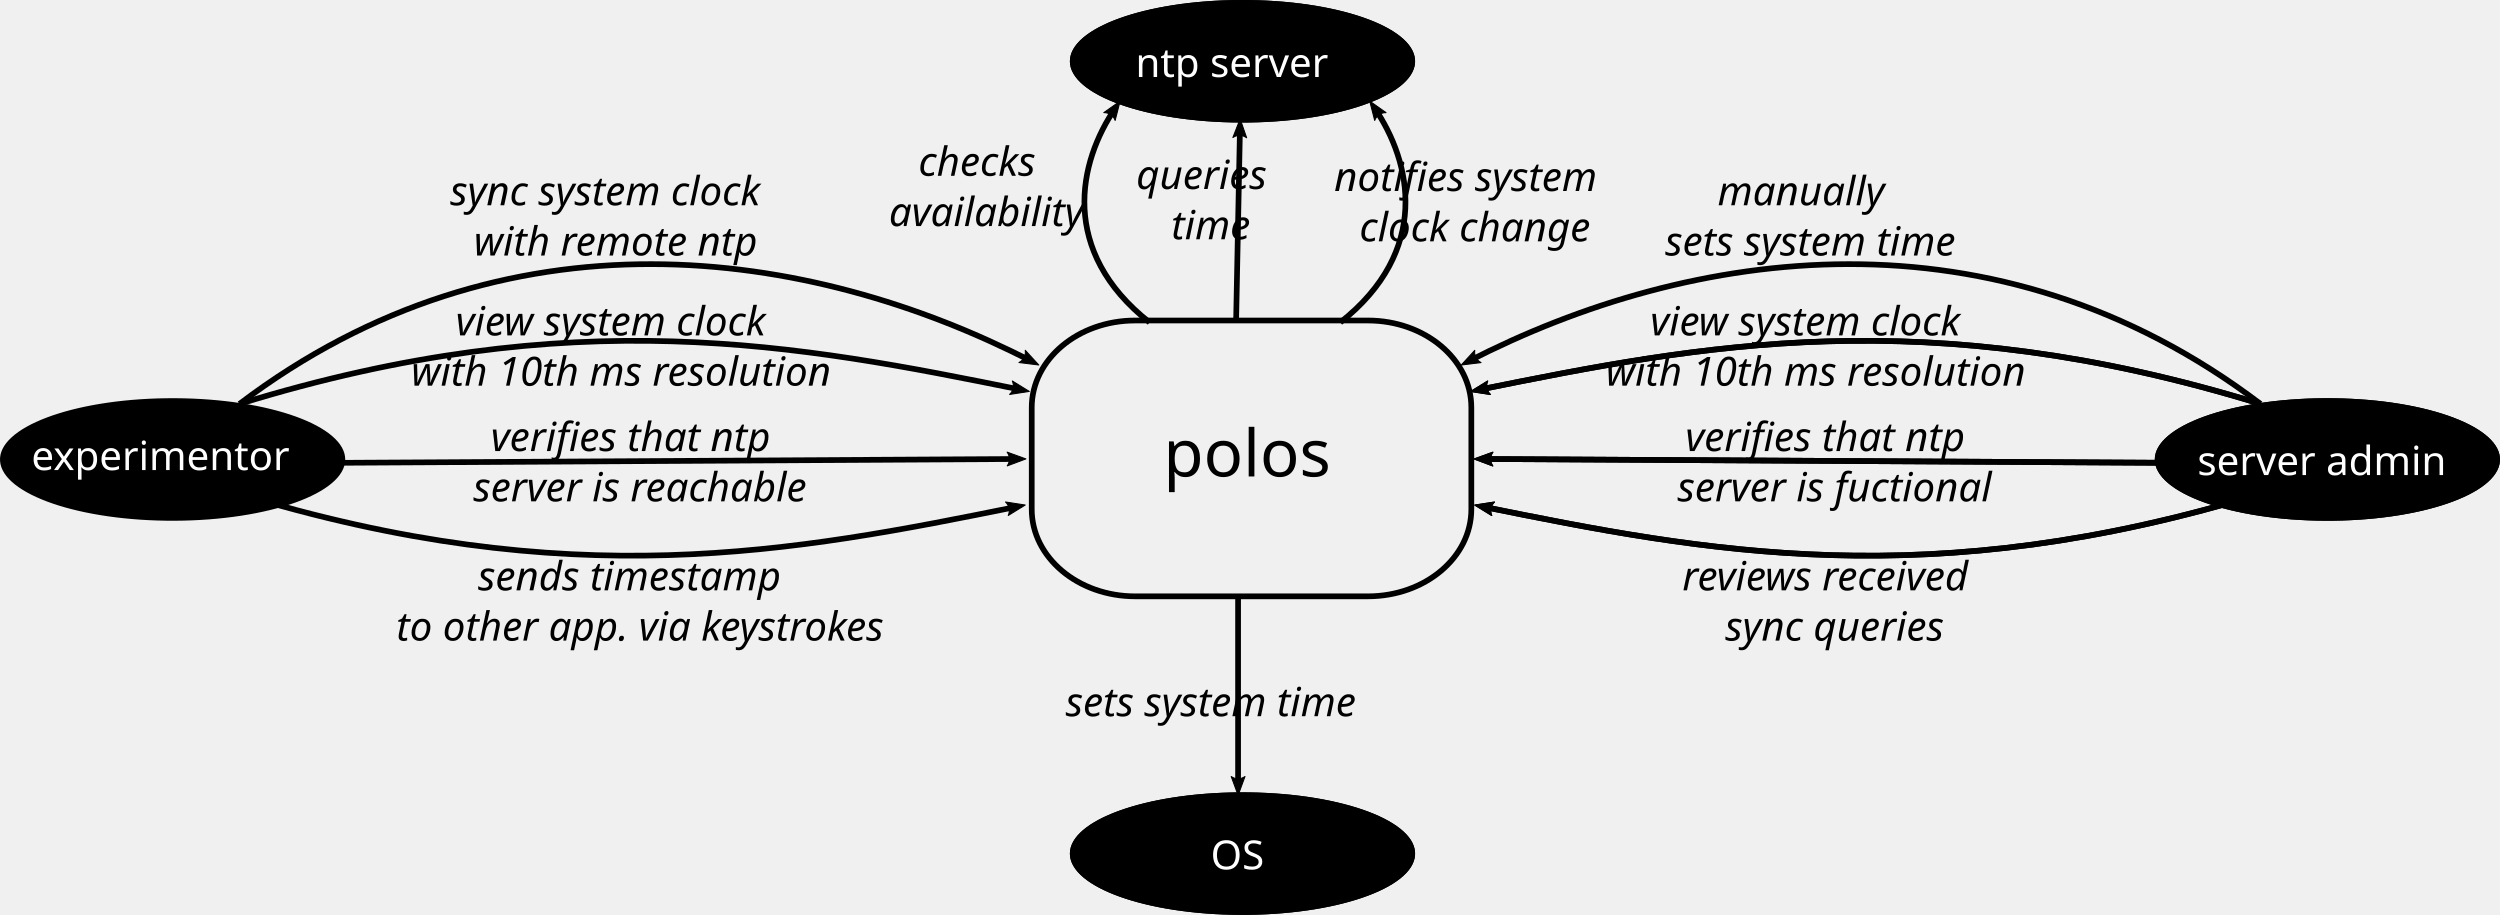
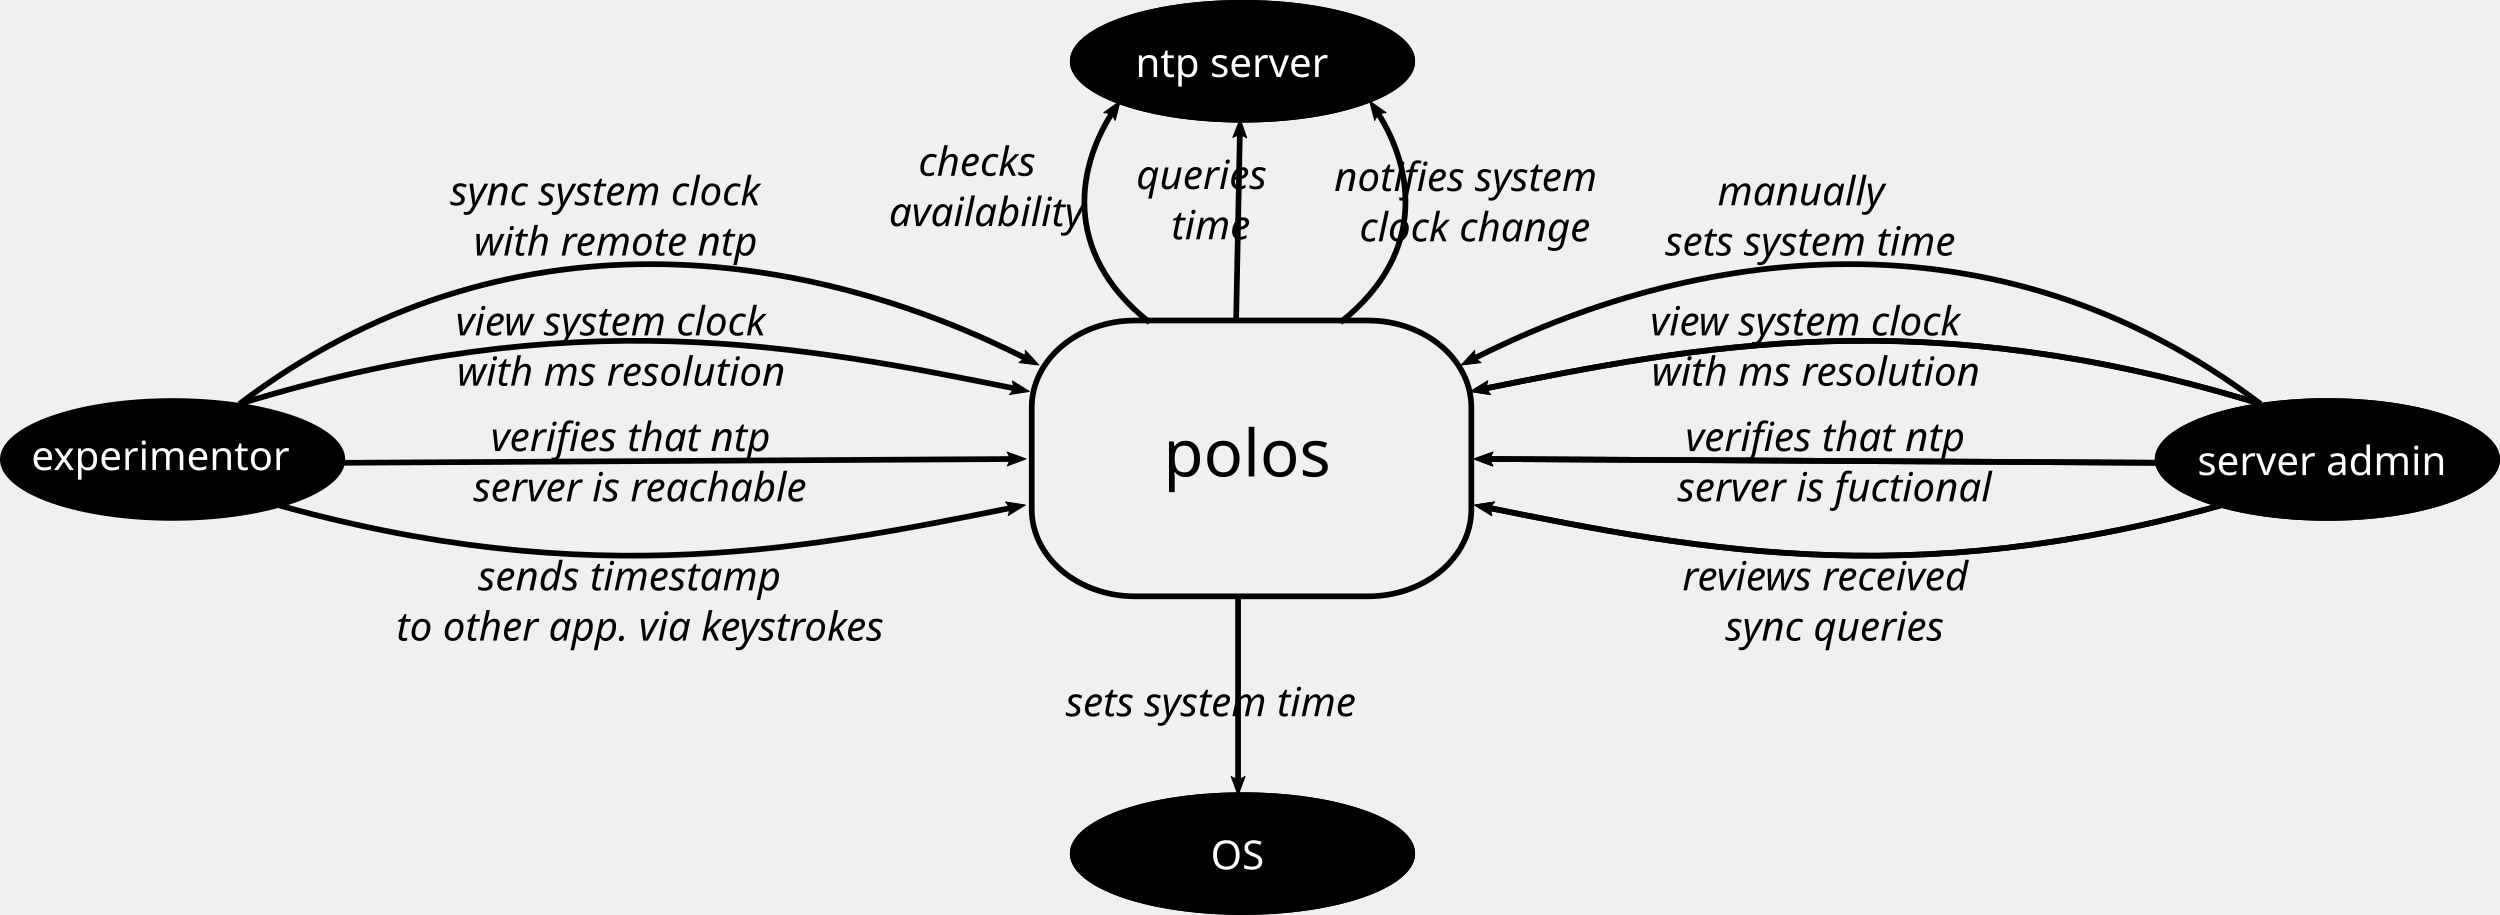
<svg xmlns="http://www.w3.org/2000/svg" width="657.769mm" height="240.714mm" viewBox="0 0 657.769 240.714" version="1.1" id="svg8">
  <defs id="defs2">
    <marker orient="auto" refY="0" refX="0" id="marker1224" style="overflow:visible">
      <path id="path1222" style="fill:#000000;fill-opacity:1;fill-rule:evenodd;stroke:#000000;stroke-width:0.625;stroke-linejoin:round;stroke-opacity:1" d="M 8.719,4.034 -2.207,0.016 8.719,-4.002 c -1.745,2.372 -1.735,5.617 -6e-7,8.035 z" transform="matrix(-0.3,0,0,-0.3,0.69,0)" />
    </marker>
    <marker style="overflow:visible" id="marker1210" refX="0" refY="0" orient="auto">
      <path transform="matrix(-0.3,0,0,-0.3,0.69,0)" d="M 8.719,4.034 -2.207,0.016 8.719,-4.002 c -1.745,2.372 -1.735,5.617 -6e-7,8.035 z" style="fill:#000000;fill-opacity:1;fill-rule:evenodd;stroke:#000000;stroke-width:0.625;stroke-linejoin:round;stroke-opacity:1" id="path1208" />
    </marker>
    <marker orient="auto" refY="0" refX="0" id="marker1204" style="overflow:visible">
      <path id="path1202" style="fill:#000000;fill-opacity:1;fill-rule:evenodd;stroke:#000000;stroke-width:0.625;stroke-linejoin:round;stroke-opacity:1" d="M 8.719,4.034 -2.207,0.016 8.719,-4.002 c -1.745,2.372 -1.735,5.617 -6e-7,8.035 z" transform="matrix(-0.3,0,0,-0.3,0.69,0)" />
    </marker>
    <marker style="overflow:visible" id="marker1198" refX="0" refY="0" orient="auto">
      <path transform="matrix(-0.3,0,0,-0.3,0.69,0)" d="M 8.719,4.034 -2.207,0.016 8.719,-4.002 c -1.745,2.372 -1.735,5.617 -6e-7,8.035 z" style="fill:#000000;fill-opacity:1;fill-rule:evenodd;stroke:#000000;stroke-width:0.625;stroke-linejoin:round;stroke-opacity:1" id="path1196" />
    </marker>
    <marker orient="auto" refY="0" refX="0" id="marker1095" style="overflow:visible">
      <path id="path1093" style="fill:#000000;fill-opacity:1;fill-rule:evenodd;stroke:#000000;stroke-width:0.625;stroke-linejoin:round;stroke-opacity:1" d="M 8.719,4.034 -2.207,0.016 8.719,-4.002 c -1.745,2.372 -1.735,5.617 -6e-7,8.035 z" transform="matrix(-0.3,0,0,-0.3,0.69,0)" />
    </marker>
    <marker style="overflow:visible" id="marker1043" refX="0" refY="0" orient="auto">
      <path transform="matrix(-0.3,0,0,-0.3,0.69,0)" d="M 8.719,4.034 -2.207,0.016 8.719,-4.002 c -1.745,2.372 -1.735,5.617 -6e-7,8.035 z" style="fill:#000000;fill-opacity:1;fill-rule:evenodd;stroke:#000000;stroke-width:0.625;stroke-linejoin:round;stroke-opacity:1" id="path1041" />
    </marker>
    <marker orient="auto" refY="0" refX="0" id="marker1029" style="overflow:visible">
      <path id="path1027" style="fill:#000000;fill-opacity:1;fill-rule:evenodd;stroke:#000000;stroke-width:0.625;stroke-linejoin:round;stroke-opacity:1" d="M 8.719,4.034 -2.207,0.016 8.719,-4.002 c -1.745,2.372 -1.735,5.617 -6e-7,8.035 z" transform="matrix(-0.3,0,0,-0.3,0.69,0)" />
    </marker>
    <marker style="overflow:visible" id="marker1025" refX="0" refY="0" orient="auto">
      <path transform="matrix(-0.3,0,0,-0.3,0.69,0)" d="M 8.719,4.034 -2.207,0.016 8.719,-4.002 c -1.745,2.372 -1.735,5.617 -6e-7,8.035 z" style="fill:#000000;fill-opacity:1;fill-rule:evenodd;stroke:#000000;stroke-width:0.625;stroke-linejoin:round;stroke-opacity:1" id="path1023" />
    </marker>
    <marker orient="auto" refY="0" refX="0" id="marker1021" style="overflow:visible">
      <path id="path1019" style="fill:#000000;fill-opacity:1;fill-rule:evenodd;stroke:#000000;stroke-width:0.625;stroke-linejoin:round;stroke-opacity:1" d="M 8.719,4.034 -2.207,0.016 8.719,-4.002 c -1.745,2.372 -1.735,5.617 -6e-7,8.035 z" transform="matrix(-0.3,0,0,-0.3,0.69,0)" />
    </marker>
    <marker orient="auto" refY="0" refX="0" id="marker1017" style="overflow:visible">
      <path id="path1015" style="fill:#000000;fill-opacity:1;fill-rule:evenodd;stroke:#000000;stroke-width:0.625;stroke-linejoin:round;stroke-opacity:1" d="M 8.719,4.034 -2.207,0.016 8.719,-4.002 c -1.745,2.372 -1.735,5.617 -6e-7,8.035 z" transform="matrix(-0.3,0,0,-0.3,0.69,0)" />
    </marker>
    <marker style="overflow:visible" id="marker973" refX="0" refY="0" orient="auto">
      <path transform="matrix(-0.3,0,0,-0.3,0.69,0)" d="M 8.719,4.034 -2.207,0.016 8.719,-4.002 c -1.745,2.372 -1.735,5.617 -6e-7,8.035 z" style="fill:#000000;fill-opacity:1;fill-rule:evenodd;stroke:#000000;stroke-width:0.625;stroke-linejoin:round;stroke-opacity:1" id="path971" />
    </marker>
    <marker style="overflow:visible" id="marker10458" refX="0" refY="0" orient="auto">
      <path transform="matrix(-0.3,0,0,-0.3,0.69,0)" d="M 8.719,4.034 -2.207,0.016 8.719,-4.002 c -1.745,2.372 -1.735,5.617 -6e-7,8.035 z" style="fill:#000000;fill-opacity:1;fill-rule:evenodd;stroke:#000000;stroke-width:0.625;stroke-linejoin:round;stroke-opacity:1" id="path10456" />
    </marker>
    <marker style="overflow:visible" id="marker8446" refX="0" refY="0" orient="auto">
      <path transform="matrix(-0.3,0,0,-0.3,0.69,0)" d="M 8.719,4.034 -2.207,0.016 8.719,-4.002 c -1.745,2.372 -1.735,5.617 -6e-7,8.035 z" style="fill:#000000;fill-opacity:1;fill-rule:evenodd;stroke:#000000;stroke-width:0.625;stroke-linejoin:round;stroke-opacity:1" id="path8444" />
    </marker>
    <marker orient="auto" refY="0" refX="0" id="marker7450" style="overflow:visible">
      <path id="path7448" style="fill:#000000;fill-opacity:1;fill-rule:evenodd;stroke:#000000;stroke-width:0.625;stroke-linejoin:round;stroke-opacity:1" d="M 8.719,4.034 -2.207,0.016 8.719,-4.002 c -1.745,2.372 -1.735,5.617 -6e-7,8.035 z" transform="matrix(-0.3,0,0,-0.3,0.69,0)" />
    </marker>
    <marker style="overflow:visible" id="marker6748" refX="0" refY="0" orient="auto">
      <path transform="matrix(-0.3,0,0,-0.3,0.69,0)" d="M 8.719,4.034 -2.207,0.016 8.719,-4.002 c -1.745,2.372 -1.735,5.617 -6e-7,8.035 z" style="fill:#000000;fill-opacity:1;fill-rule:evenodd;stroke:#000000;stroke-width:0.625;stroke-linejoin:round;stroke-opacity:1" id="path6746" />
    </marker>
    <marker style="overflow:visible" id="marker5212" refX="0" refY="0" orient="auto">
      <path transform="matrix(-0.3,0,0,-0.3,0.69,0)" d="M 8.719,4.034 -2.207,0.016 8.719,-4.002 c -1.745,2.372 -1.735,5.617 -6e-7,8.035 z" style="fill:#000000;fill-opacity:1;fill-rule:evenodd;stroke:#000000;stroke-width:0.625;stroke-linejoin:round;stroke-opacity:1" id="path5210" />
    </marker>
    <marker orient="auto" refY="0" refX="0" id="Arrow2Sstart" style="overflow:visible">
      <path id="path935" style="fill:#ffffff;fill-opacity:1;fill-rule:evenodd;stroke:#000000;stroke-width:0.625;stroke-linejoin:round;stroke-opacity:1" d="M 8.719,4.034 -2.207,0.016 8.719,-4.002 c -1.745,2.372 -1.735,5.617 -6e-7,8.035 z" transform="matrix(0.3,0,0,0.3,-0.69,0)" />
    </marker>
    <marker orient="auto" refY="0" refX="0" id="marker1389" style="overflow:visible">
      <path id="path1387" style="fill:#ffffff;fill-opacity:1;fill-rule:evenodd;stroke:#000000;stroke-width:0.625;stroke-linejoin:round;stroke-opacity:1" d="M 8.719,4.034 -2.207,0.016 8.719,-4.002 c -1.745,2.372 -1.735,5.617 -6e-7,8.035 z" transform="scale(-0.6)" />
    </marker>
    <marker orient="auto" refY="0" refX="0" id="Arrow2Mend" style="overflow:visible">
      <path id="path932" style="fill:#ffffff;fill-opacity:1;fill-rule:evenodd;stroke:#000000;stroke-width:0.625;stroke-linejoin:round;stroke-opacity:1" d="M 8.719,4.034 -2.207,0.016 8.719,-4.002 c -1.745,2.372 -1.735,5.617 -6e-7,8.035 z" transform="scale(-0.6)" />
    </marker>
    <marker orient="auto" refY="0" refX="0" id="Arrow1Send" style="overflow:visible">
      <path id="path920" d="M 0,0 5,-5 -12.5,0 5,5 Z" style="fill:#ffffff;fill-opacity:1;fill-rule:evenodd;stroke:#000000;stroke-width:1pt;stroke-opacity:1" transform="matrix(-0.2,0,0,-0.2,-1.2,0)" />
    </marker>
    <marker orient="auto" refY="0" refX="0" id="marker1189" style="overflow:visible">
      <path id="path1187" d="M 0,0 5,-5 -12.5,0 5,5 Z" style="fill:#ffffff;fill-opacity:1;fill-rule:evenodd;stroke:#000000;stroke-width:1pt;stroke-opacity:1" transform="matrix(-0.4,0,0,-0.4,-4,0)" />
    </marker>
    <marker orient="auto" refY="0" refX="0" id="Arrow1Mend" style="overflow:visible">
      <path id="path914" d="M 0,0 5,-5 -12.5,0 5,5 Z" style="fill:#ffffff;fill-opacity:1;fill-rule:evenodd;stroke:#000000;stroke-width:1pt;stroke-opacity:1" transform="matrix(-0.4,0,0,-0.4,-4,0)" />
    </marker>
  </defs>
  <g id="layer1" transform="translate(238.1949,-29.73283)">
    <rect style="opacity:1;fill:none;fill-opacity:1;fill-rule:evenodd;stroke:#000000;stroke-width:1.5;stroke-linecap:round;stroke-linejoin:miter;stroke-miterlimit:4;stroke-dasharray:none;stroke-dashoffset:0;stroke-opacity:1;paint-order:normal" id="rect10" width="115.661" height="72.571" x="33.262" y="114.06" ry="22.886" rx="27.214" />
    <text xml:space="preserve" style="font-style:normal;font-weight:normal;font-size:17.188px;line-height:125%;font-family:sans-serif;letter-spacing:0px;word-spacing:0px;fill:#000000;fill-opacity:1;stroke:none;stroke-width:0.43px;stroke-linecap:butt;stroke-linejoin:miter;stroke-opacity:1" x="67.907" y="155.087" id="text14">
      <tspan id="tspan12" x="67.907" y="155.087" style="stroke-width:0.43px">polos</tspan>
    </text>
    <text id="text2273" y="83.734" x="244.991" style="font-style:normal;font-weight:normal;font-size:10.583px;line-height:125%;font-family:sans-serif;letter-spacing:0px;word-spacing:0px;fill:#000000;fill-opacity:1;stroke:none;stroke-width:0.265px;stroke-linecap:butt;stroke-linejoin:miter;stroke-opacity:1" xml:space="preserve">
      <tspan style="font-style:italic;text-align:center;text-anchor:middle;stroke-width:0.265px" y="83.734" x="246.676" id="tspan2275">manually </tspan>
      <tspan style="font-style:italic;text-align:center;text-anchor:middle;stroke-width:0.265px" y="96.963" x="244.991" id="tspan953">sets system time</tspan>
    </text>
    <text xml:space="preserve" style="font-style:normal;font-weight:normal;font-size:10.583px;line-height:125%;font-family:sans-serif;letter-spacing:0px;word-spacing:0px;fill:#000000;fill-opacity:1;stroke:none;stroke-width:0.265px;stroke-linecap:butt;stroke-linejoin:miter;stroke-opacity:1" x="251.368" y="148.41" id="text2281">
      <tspan x="253.052" y="148.41" style="font-style:italic;text-align:center;text-anchor:middle;stroke-width:0.265px" id="tspan2285">verifies that ntp </tspan>
      <tspan x="251.368" y="161.64" style="font-style:italic;text-align:center;text-anchor:middle;stroke-width:0.265px" id="tspan959">server is fuctional</tspan>
    </text>
    <text id="text2295" y="117.982" x="246.431" style="font-style:normal;font-weight:normal;font-size:10.583px;line-height:125%;font-family:sans-serif;letter-spacing:0px;word-spacing:0px;fill:#000000;fill-opacity:1;stroke:none;stroke-width:0.265px;stroke-linecap:butt;stroke-linejoin:miter;stroke-opacity:1" xml:space="preserve">
      <tspan id="tspan2293" style="font-style:italic;text-align:center;text-anchor:middle;stroke-width:0.265px" y="117.982" x="246.431">view system clock</tspan>
-       <tspan style="font-style:italic;text-align:center;text-anchor:middle;stroke-width:0.265px" y="131.211" x="246.431" id="tspan955">with 10th ms resolution</tspan>
+       <tspan style="font-style:italic;text-align:center;text-anchor:middle;stroke-width:0.265px" y="131.211" x="246.431" id="tspan955">with ms resolution</tspan>
    </text>
    <path id="path6744" d="m 332.383,151.51 -180.695,-1.014" style="color:#000000;clip-rule:nonzero;display:inline;overflow:visible;visibility:visible;opacity:1;isolation:auto;mix-blend-mode:normal;color-interpolation:sRGB;color-interpolation-filters:linearRGB;solid-color:#000000;solid-opacity:1;fill:#000000;fill-opacity:1;fill-rule:evenodd;stroke:#000000;stroke-width:1.5;stroke-linecap:butt;stroke-linejoin:miter;stroke-miterlimit:4;stroke-dasharray:none;stroke-dashoffset:33.6;stroke-opacity:1;marker-end:url(#marker6748);color-rendering:auto;image-rendering:auto;shape-rendering:auto;text-rendering:auto;enable-background:accumulate" />
    <path style="color:#000000;clip-rule:nonzero;display:inline;overflow:visible;visibility:visible;opacity:1;isolation:auto;mix-blend-mode:normal;color-interpolation:sRGB;color-interpolation-filters:linearRGB;solid-color:#000000;solid-opacity:1;fill:none;fill-opacity:1;fill-rule:evenodd;stroke:#000000;stroke-width:1.5;stroke-linecap:butt;stroke-linejoin:miter;stroke-miterlimit:4;stroke-dasharray:none;stroke-dashoffset:33.6;stroke-opacity:1;marker-end:url(#marker7450);color-rendering:auto;image-rendering:auto;shape-rendering:auto;text-rendering:auto;enable-background:accumulate" d="M 356.571,136.008 C 268.563,108.911 209.514,120.425 150.752,132.321" id="path7446" />
    <path id="path8442" d="m 357.64,159.33 c -88.007,27.097 -147.056,15.583 -205.818,3.687" style="color:#000000;clip-rule:nonzero;display:inline;overflow:visible;visibility:visible;opacity:1;isolation:auto;mix-blend-mode:normal;color-interpolation:sRGB;color-interpolation-filters:linearRGB;solid-color:#000000;solid-opacity:1;fill:none;fill-opacity:1;fill-rule:evenodd;stroke:#000000;stroke-width:1.5;stroke-linecap:butt;stroke-linejoin:miter;stroke-miterlimit:4;stroke-dasharray:none;stroke-dashoffset:33.6;stroke-opacity:1;marker-end:url(#marker8446);color-rendering:auto;image-rendering:auto;shape-rendering:auto;text-rendering:auto;enable-background:accumulate" />
    <text id="text965" y="185.056" x="251.368" style="font-style:normal;font-weight:normal;font-size:10.583px;line-height:125%;font-family:sans-serif;letter-spacing:0px;word-spacing:0px;fill:#000000;fill-opacity:1;stroke:none;stroke-width:0.265px;stroke-linecap:butt;stroke-linejoin:miter;stroke-opacity:1" xml:space="preserve">
      <tspan id="tspan963" style="font-style:italic;text-align:center;text-anchor:middle;stroke-width:0.265px" y="185.056" x="253.052">reviews received </tspan>
      <tspan style="font-style:italic;text-align:center;text-anchor:middle;stroke-width:0.265px" y="198.286" x="251.368" id="tspan975">sync queries</tspan>
    </text>
    <path id="path969" d="M 356.571,136.008 C 286.738,83.061 206.842,94.599 148.079,124.837" style="color:#000000;clip-rule:nonzero;display:inline;overflow:visible;visibility:visible;opacity:1;isolation:auto;mix-blend-mode:normal;color-interpolation:sRGB;color-interpolation-filters:linearRGB;solid-color:#000000;solid-opacity:1;fill:none;fill-opacity:1;fill-rule:evenodd;stroke:#000000;stroke-width:1.5;stroke-linecap:butt;stroke-linejoin:miter;stroke-miterlimit:4;stroke-dasharray:none;stroke-dashoffset:33.6;stroke-opacity:1;marker-end:url(#marker973);color-rendering:auto;image-rendering:auto;shape-rendering:auto;text-rendering:auto;enable-background:accumulate" />
    <path style="color:#000000;clip-rule:nonzero;display:inline;overflow:visible;visibility:visible;opacity:1;isolation:auto;mix-blend-mode:normal;color-interpolation:sRGB;color-interpolation-filters:linearRGB;solid-color:#000000;solid-opacity:1;fill:#000000;fill-opacity:1;fill-rule:evenodd;stroke:#000000;stroke-width:1.5;stroke-linecap:butt;stroke-linejoin:miter;stroke-miterlimit:4;stroke-dasharray:none;stroke-dashoffset:33.6;stroke-opacity:1;marker-end:url(#marker1029);color-rendering:auto;image-rendering:auto;shape-rendering:auto;text-rendering:auto;enable-background:accumulate" d="m 332.383,151.51 -180.695,-1.014" id="path995" />
    <path id="path997" d="M 356.571,136.008 C 268.563,108.911 209.514,120.425 150.752,132.321" style="color:#000000;clip-rule:nonzero;display:inline;overflow:visible;visibility:visible;opacity:1;isolation:auto;mix-blend-mode:normal;color-interpolation:sRGB;color-interpolation-filters:linearRGB;solid-color:#000000;solid-opacity:1;fill:none;fill-opacity:1;fill-rule:evenodd;stroke:#000000;stroke-width:1.5;stroke-linecap:butt;stroke-linejoin:miter;stroke-miterlimit:4;stroke-dasharray:none;stroke-dashoffset:33.6;stroke-opacity:1;marker-end:url(#marker1095);color-rendering:auto;image-rendering:auto;shape-rendering:auto;text-rendering:auto;enable-background:accumulate" />
    <path style="color:#000000;clip-rule:nonzero;display:inline;overflow:visible;visibility:visible;opacity:1;isolation:auto;mix-blend-mode:normal;color-interpolation:sRGB;color-interpolation-filters:linearRGB;solid-color:#000000;solid-opacity:1;fill:none;fill-opacity:1;fill-rule:evenodd;stroke:#000000;stroke-width:1.5;stroke-linecap:butt;stroke-linejoin:miter;stroke-miterlimit:4;stroke-dasharray:none;stroke-dashoffset:33.6;stroke-opacity:1;marker-end:url(#marker1021);color-rendering:auto;image-rendering:auto;shape-rendering:auto;text-rendering:auto;enable-background:accumulate" d="m 357.64,159.33 c -88.007,27.097 -147.056,15.583 -205.818,3.687" id="path999" />
    <path style="color:#000000;clip-rule:nonzero;display:inline;overflow:visible;visibility:visible;opacity:1;isolation:auto;mix-blend-mode:normal;color-interpolation:sRGB;color-interpolation-filters:linearRGB;solid-color:#000000;solid-opacity:1;fill:none;fill-opacity:1;fill-rule:evenodd;stroke:#000000;stroke-width:1.5;stroke-linecap:butt;stroke-linejoin:miter;stroke-miterlimit:4;stroke-dasharray:none;stroke-dashoffset:33.6;stroke-opacity:1;marker-end:url(#marker1198);color-rendering:auto;image-rendering:auto;shape-rendering:auto;text-rendering:auto;enable-background:accumulate" d="m 114.452,114.559 c 23.815,-18.784 18.829,-42.149 8.903,-56.545" id="path1007" />
    <path id="path1031" d="M -151.004,151.51 29.692,150.495" style="color:#000000;clip-rule:nonzero;display:inline;overflow:visible;visibility:visible;opacity:1;isolation:auto;mix-blend-mode:normal;color-interpolation:sRGB;color-interpolation-filters:linearRGB;solid-color:#000000;solid-opacity:1;fill:#000000;fill-opacity:1;fill-rule:evenodd;stroke:#000000;stroke-width:1.5;stroke-linecap:butt;stroke-linejoin:miter;stroke-miterlimit:4;stroke-dasharray:none;stroke-dashoffset:33.6;stroke-opacity:1;marker-end:url(#marker1043);color-rendering:auto;image-rendering:auto;shape-rendering:auto;text-rendering:auto;enable-background:accumulate" />
    <path style="color:#000000;clip-rule:nonzero;display:inline;overflow:visible;visibility:visible;opacity:1;isolation:auto;mix-blend-mode:normal;color-interpolation:sRGB;color-interpolation-filters:linearRGB;solid-color:#000000;solid-opacity:1;fill:none;fill-opacity:1;fill-rule:evenodd;stroke:#000000;stroke-width:1.5;stroke-linecap:butt;stroke-linejoin:miter;stroke-miterlimit:4;stroke-dasharray:none;stroke-dashoffset:33.6;stroke-opacity:1;marker-end:url(#marker1025);color-rendering:auto;image-rendering:auto;shape-rendering:auto;text-rendering:auto;enable-background:accumulate" d="m -175.191,136.008 c 88.007,-27.097 147.056,-15.583 205.818,-3.687" id="path1033" />
    <path id="path1035" d="m -176.261,159.33 c 88.007,27.097 147.056,15.583 205.818,3.687" style="color:#000000;clip-rule:nonzero;display:inline;overflow:visible;visibility:visible;opacity:1;isolation:auto;mix-blend-mode:normal;color-interpolation:sRGB;color-interpolation-filters:linearRGB;solid-color:#000000;solid-opacity:1;fill:none;fill-opacity:1;fill-rule:evenodd;stroke:#000000;stroke-width:1.5;stroke-linecap:butt;stroke-linejoin:miter;stroke-miterlimit:4;stroke-dasharray:none;stroke-dashoffset:33.6;stroke-opacity:1;marker-end:url(#marker1021);color-rendering:auto;image-rendering:auto;shape-rendering:auto;text-rendering:auto;enable-background:accumulate" />
    <path id="path1037" d="M -175.191,136.008 C -105.359,83.061 -25.463,94.599 33.3,124.837" style="color:#000000;clip-rule:nonzero;display:inline;overflow:visible;visibility:visible;opacity:1;isolation:auto;mix-blend-mode:normal;color-interpolation:sRGB;color-interpolation-filters:linearRGB;solid-color:#000000;solid-opacity:1;fill:none;fill-opacity:1;fill-rule:evenodd;stroke:#000000;stroke-width:1.5;stroke-linecap:butt;stroke-linejoin:miter;stroke-miterlimit:4;stroke-dasharray:none;stroke-dashoffset:33.6;stroke-opacity:1;marker-end:url(#marker1017);color-rendering:auto;image-rendering:auto;shape-rendering:auto;text-rendering:auto;enable-background:accumulate" />
    <text xml:space="preserve" style="font-style:normal;font-weight:normal;font-size:10.583px;line-height:125%;font-family:sans-serif;letter-spacing:0px;word-spacing:0px;fill:#000000;fill-opacity:1;stroke:none;stroke-width:0.265px;stroke-linecap:butt;stroke-linejoin:miter;stroke-opacity:1" x="-69.318" y="83.734" id="text1049">
      <tspan x="-69.318" y="83.734" style="font-style:italic;text-align:center;text-anchor:middle;stroke-width:0.265px" id="tspan1099">sync system clock</tspan>
      <tspan x="-69.318" y="96.963" style="font-style:italic;text-align:center;text-anchor:middle;stroke-width:0.265px" id="tspan1103">with remote ntp</tspan>
    </text>
    <text id="text1055" y="148.41" x="-62.941" style="font-style:normal;font-weight:normal;font-size:10.583px;line-height:125%;font-family:sans-serif;letter-spacing:0px;word-spacing:0px;fill:#000000;fill-opacity:1;stroke:none;stroke-width:0.265px;stroke-linecap:butt;stroke-linejoin:miter;stroke-opacity:1" xml:space="preserve">
      <tspan id="tspan1051" style="font-style:italic;text-align:center;text-anchor:middle;stroke-width:0.265px" y="148.41" x="-61.256">verifies that ntp </tspan>
      <tspan id="tspan1053" style="font-style:italic;text-align:center;text-anchor:middle;stroke-width:0.265px" y="161.64" x="-62.941">server is reachable</tspan>
    </text>
    <text xml:space="preserve" style="font-style:normal;font-weight:normal;font-size:10.583px;line-height:125%;font-family:sans-serif;letter-spacing:0px;word-spacing:0px;fill:#000000;fill-opacity:1;stroke:none;stroke-width:0.265px;stroke-linecap:butt;stroke-linejoin:miter;stroke-opacity:1" x="-67.878" y="117.982" id="text1061">
      <tspan x="-67.878" y="117.982" style="font-style:italic;text-align:center;text-anchor:middle;stroke-width:0.265px" id="tspan1057">view system clock</tspan>
-       <tspan id="tspan1059" x="-67.878" y="131.211" style="font-style:italic;text-align:center;text-anchor:middle;stroke-width:0.265px">with 10th ms resolution</tspan>
+       <tspan x="-67.878" y="131.211" style="font-style:italic;text-align:center;text-anchor:middle;stroke-width:0.265px" id="tspan943">with ms resolution</tspan>
    </text>
    <text xml:space="preserve" style="font-style:normal;font-weight:normal;font-size:10.583px;line-height:125%;font-family:sans-serif;letter-spacing:0px;word-spacing:0px;fill:#000000;fill-opacity:1;stroke:none;stroke-width:0.265px;stroke-linecap:butt;stroke-linejoin:miter;stroke-opacity:1" x="-62.941" y="185.056" id="text1067">
      <tspan id="tspan1065" x="-62.941" y="185.056" style="font-style:italic;text-align:center;text-anchor:middle;stroke-width:0.265px">sends timestamp</tspan>
      <tspan x="-62.941" y="198.286" style="font-style:italic;text-align:center;text-anchor:middle;stroke-width:0.265px" id="tspan1107">to other app. via keystrokes</tspan>
    </text>
    <text id="text2273-6" y="218.174" x="87.248" style="font-style:normal;font-weight:normal;font-size:10.583px;line-height:125%;font-family:sans-serif;letter-spacing:0px;word-spacing:0px;fill:#000000;fill-opacity:1;stroke:none;stroke-width:0.265px;stroke-linecap:butt;stroke-linejoin:miter;stroke-opacity:1" xml:space="preserve">
      <tspan style="font-style:italic;text-align:center;text-anchor:middle;stroke-width:0.265px" y="218.174" x="87.248" id="tspan953-2">sets system time</tspan>
    </text>
    <text xml:space="preserve" style="font-style:normal;font-weight:normal;font-size:10.583px;line-height:125%;font-family:sans-serif;letter-spacing:0px;word-spacing:0px;fill:#000000;fill-opacity:1;stroke:none;stroke-width:0.265px;stroke-linecap:butt;stroke-linejoin:miter;stroke-opacity:1" x="28.181" y="75.986" id="text1156">
      <tspan id="tspan1154" x="29.866" y="75.986" style="font-style:italic;text-align:center;text-anchor:middle;stroke-width:0.265px">checks </tspan>
      <tspan x="28.181" y="89.216" style="font-style:italic;text-align:center;text-anchor:middle;stroke-width:0.265px" id="tspan1184">availability</tspan>
    </text>
    <text id="text1176" y="79.995" x="156.738" style="font-style:normal;font-weight:normal;font-size:10.583px;line-height:125%;font-family:sans-serif;letter-spacing:0px;word-spacing:0px;fill:#000000;fill-opacity:1;stroke:none;stroke-width:0.265px;stroke-linecap:butt;stroke-linejoin:miter;stroke-opacity:1" xml:space="preserve">
      <tspan style="font-style:italic;text-align:center;text-anchor:middle;stroke-width:0.265px" y="79.995" x="158.423" id="tspan1174">notifies system </tspan>
      <tspan style="font-style:italic;text-align:center;text-anchor:middle;stroke-width:0.265px" y="93.225" x="156.738" id="tspan1178">clock change</tspan>
    </text>
    <text id="text1190" y="79.461" x="87.248" style="font-style:normal;font-weight:normal;font-size:10.583px;line-height:125%;font-family:sans-serif;letter-spacing:0px;word-spacing:0px;fill:#000000;fill-opacity:1;stroke:none;stroke-width:0.265px;stroke-linecap:butt;stroke-linejoin:miter;stroke-opacity:1" xml:space="preserve">
      <tspan id="tspan1188" style="font-style:italic;text-align:center;text-anchor:middle;stroke-width:0.265px" y="79.461" x="88.933">queries </tspan>
      <tspan style="font-style:italic;text-align:center;text-anchor:middle;stroke-width:0.265px" y="92.69" x="87.248" id="tspan1194">time</tspan>
    </text>
    <path id="path1200" d="M 64.266,114.559 C 40.451,95.775 45.437,72.41 55.363,58.014" style="color:#000000;clip-rule:nonzero;display:inline;overflow:visible;visibility:visible;opacity:1;isolation:auto;mix-blend-mode:normal;color-interpolation:sRGB;color-interpolation-filters:linearRGB;solid-color:#000000;solid-opacity:1;fill:none;fill-opacity:1;fill-rule:evenodd;stroke:#000000;stroke-width:1.5;stroke-linecap:butt;stroke-linejoin:miter;stroke-miterlimit:4;stroke-dasharray:none;stroke-dashoffset:33.6;stroke-opacity:1;marker-end:url(#marker1204);color-rendering:auto;image-rendering:auto;shape-rendering:auto;text-rendering:auto;enable-background:accumulate" />
    <path id="path1206" d="m 87.046,113.595 1.014,-50.535" style="color:#000000;clip-rule:nonzero;display:inline;overflow:visible;visibility:visible;opacity:1;isolation:auto;mix-blend-mode:normal;color-interpolation:sRGB;color-interpolation-filters:linearRGB;solid-color:#000000;solid-opacity:1;fill:#000000;fill-opacity:1;fill-rule:evenodd;stroke:#000000;stroke-width:1.5;stroke-linecap:butt;stroke-linejoin:miter;stroke-miterlimit:4;stroke-dasharray:none;stroke-dashoffset:33.6;stroke-opacity:1;marker-end:url(#marker1210);color-rendering:auto;image-rendering:auto;shape-rendering:auto;text-rendering:auto;enable-background:accumulate" />
    <path style="color:#000000;clip-rule:nonzero;display:inline;overflow:visible;visibility:visible;opacity:1;isolation:auto;mix-blend-mode:normal;color-interpolation:sRGB;color-interpolation-filters:linearRGB;solid-color:#000000;solid-opacity:1;fill:#000000;fill-opacity:1;fill-rule:evenodd;stroke:#000000;stroke-width:1.5;stroke-linecap:butt;stroke-linejoin:miter;stroke-miterlimit:4;stroke-dasharray:none;stroke-dashoffset:33.6;stroke-opacity:1;marker-end:url(#marker1224);color-rendering:auto;image-rendering:auto;shape-rendering:auto;text-rendering:auto;enable-background:accumulate" d="m 87.553,186.395 v 50.535" id="path1220" />
  </g>
  <g id="layer2" transform="translate(238.1949,-29.73283)">
    <path d="m 375.935,134.513 a 45.416,16.123 0 0 1 43.624,16.52 45.416,16.123 0 0 1 -45.933,15.712 45.416,16.123 0 0 1 -44.884,-16.089 45.416,16.123 0 0 1 44.702,-16.153" id="path2710" style="opacity:1;fill:#000000;fill-opacity:1;fill-rule:evenodd;stroke:none;stroke-width:1.274;stroke-linecap:round;stroke-linejoin:miter;stroke-miterlimit:4;stroke-dasharray:none;stroke-dashoffset:0;stroke-opacity:1;paint-order:normal" />
    <text id="text26" y="154.731" x="339.955" style="font-style:normal;font-variant:normal;font-weight:normal;font-stretch:normal;font-size:10.583px;line-height:125%;font-family:Comfortaa;-inkscape-font-specification:'Comfortaa, Normal';font-variant-ligatures:normal;font-variant-caps:normal;font-variant-numeric:normal;font-feature-settings:normal;text-align:start;letter-spacing:0px;word-spacing:0px;writing-mode:lr-tb;text-anchor:start;fill:#ffffff;fill-opacity:1;stroke:none;stroke-width:0.265px;stroke-linecap:butt;stroke-linejoin:miter;stroke-opacity:1" xml:space="preserve">
      <tspan style="font-style:normal;font-variant:normal;font-weight:normal;font-stretch:normal;font-size:10.583px;font-family:Comfortaa;-inkscape-font-specification:'Comfortaa, Normal';font-variant-ligatures:normal;font-variant-caps:normal;font-variant-numeric:normal;font-feature-settings:normal;text-align:start;writing-mode:lr-tb;text-anchor:start;fill:#ffffff;stroke-width:0.265px" y="154.731" x="339.955" id="tspan24">server admin</tspan>
    </text>
    <path style="opacity:1;fill:#000000;fill-opacity:1;fill-rule:evenodd;stroke:none;stroke-width:1.274;stroke-linecap:round;stroke-linejoin:miter;stroke-miterlimit:4;stroke-dasharray:none;stroke-dashoffset:0;stroke-opacity:1;paint-order:normal" id="path1009" d="m 375.935,134.513 a 45.416,16.123 0 0 1 43.624,16.52 45.416,16.123 0 0 1 -45.933,15.712 45.416,16.123 0 0 1 -44.884,-16.089 45.416,16.123 0 0 1 44.702,-16.153" />
    <text xml:space="preserve" style="font-style:normal;font-variant:normal;font-weight:normal;font-stretch:normal;font-size:10.583px;line-height:125%;font-family:Comfortaa;-inkscape-font-specification:'Comfortaa, Normal';font-variant-ligatures:normal;font-variant-caps:normal;font-variant-numeric:normal;font-feature-settings:normal;text-align:start;letter-spacing:0px;word-spacing:0px;writing-mode:lr-tb;text-anchor:start;fill:#ffffff;fill-opacity:1;stroke:none;stroke-width:0.265px;stroke-linecap:butt;stroke-linejoin:miter;stroke-opacity:1" x="339.955" y="154.731" id="text1013">
      <tspan id="tspan1011" x="339.955" y="154.731" style="font-style:normal;font-variant:normal;font-weight:normal;font-stretch:normal;font-size:10.583px;font-family:Comfortaa;-inkscape-font-specification:'Comfortaa, Normal';font-variant-ligatures:normal;font-variant-caps:normal;font-variant-numeric:normal;font-feature-settings:normal;text-align:start;writing-mode:lr-tb;text-anchor:start;fill:#ffffff;stroke-width:0.265px">server admin</tspan>
    </text>
    <path d="m 194.556,134.513 a 45.416,16.123 0 0 1 43.624,16.52 45.416,16.123 0 0 1 -45.933,15.712 45.416,16.123 0 0 1 -44.884,-16.089 45.416,16.123 0 0 1 44.702,-16.153" id="path1039" style="opacity:1;fill:#000000;fill-opacity:1;fill-rule:evenodd;stroke:none;stroke-width:1.274;stroke-linecap:round;stroke-linejoin:miter;stroke-miterlimit:4;stroke-dasharray:none;stroke-dashoffset:0;stroke-opacity:1;paint-order:normal" transform="scale(-1,1)" />
    <text id="text1111" y="153.408" x="-229.927" style="font-style:normal;font-variant:normal;font-weight:normal;font-stretch:normal;font-size:10.583px;line-height:125%;font-family:Comfortaa;-inkscape-font-specification:'Comfortaa, Normal';font-variant-ligatures:normal;font-variant-caps:normal;font-variant-numeric:normal;font-feature-settings:normal;text-align:start;letter-spacing:0px;word-spacing:0px;writing-mode:lr-tb;text-anchor:start;fill:#ffffff;fill-opacity:1;stroke:none;stroke-width:0.265px;stroke-linecap:butt;stroke-linejoin:miter;stroke-opacity:1" xml:space="preserve">
      <tspan style="font-style:normal;font-variant:normal;font-weight:normal;font-stretch:normal;font-size:10.583px;font-family:Comfortaa;-inkscape-font-specification:'Comfortaa, Normal';font-variant-ligatures:normal;font-variant-caps:normal;font-variant-numeric:normal;font-feature-settings:normal;text-align:start;writing-mode:lr-tb;text-anchor:start;fill:#ffffff;stroke-width:0.265px" y="153.408" x="-229.927" id="tspan1109">experimentor</tspan>
    </text>
    <text id="text1117" y="258.296" x="63.239" style="font-style:normal;font-variant:normal;font-weight:normal;font-stretch:normal;font-size:10.583px;line-height:125%;font-family:Comfortaa;-inkscape-font-specification:'Comfortaa, Normal';font-variant-ligatures:normal;font-variant-caps:normal;font-variant-numeric:normal;font-feature-settings:normal;text-align:start;letter-spacing:0px;word-spacing:0px;writing-mode:lr-tb;text-anchor:start;fill:#ffffff;fill-opacity:1;stroke:none;stroke-width:0.265px;stroke-linecap:butt;stroke-linejoin:miter;stroke-opacity:1" xml:space="preserve">
      <tspan style="font-style:normal;font-variant:normal;font-weight:normal;font-stretch:normal;font-size:10.583px;font-family:Comfortaa;-inkscape-font-specification:'Comfortaa, Normal';font-variant-ligatures:normal;font-variant-caps:normal;font-variant-numeric:normal;font-feature-settings:normal;text-align:start;writing-mode:lr-tb;text-anchor:start;fill:#ffffff;stroke-width:0.265px" y="258.296" x="63.239" id="tspan1115">server admin</tspan>
    </text>
    <path style="opacity:1;fill:#000000;fill-opacity:1;fill-rule:evenodd;stroke:none;stroke-width:1.274;stroke-linecap:round;stroke-linejoin:miter;stroke-miterlimit:4;stroke-dasharray:none;stroke-dashoffset:0;stroke-opacity:1;paint-order:normal" id="path1119" d="M 90.491,238.213 A 45.416,16.123 0 0 1 134.115,254.734 45.416,16.123 0 0 1 88.182,270.445 45.416,16.123 0 0 1 43.298,254.356 45.416,16.123 0 0 1 88,238.203" />
    <text xml:space="preserve" style="font-style:normal;font-variant:normal;font-weight:normal;font-stretch:normal;font-size:10.583px;line-height:125%;font-family:Comfortaa;-inkscape-font-specification:'Comfortaa, Normal';font-variant-ligatures:normal;font-variant-caps:normal;font-variant-numeric:normal;font-feature-settings:normal;text-align:start;letter-spacing:0px;word-spacing:0px;writing-mode:lr-tb;text-anchor:start;fill:#ffffff;fill-opacity:1;stroke:none;stroke-width:0.265px;stroke-linecap:butt;stroke-linejoin:miter;stroke-opacity:1" x="54.511" y="258.431" id="text1123">
      <tspan id="tspan1121" x="54.511" y="258.431" style="font-style:normal;font-variant:normal;font-weight:normal;font-stretch:normal;font-size:10.583px;font-family:Comfortaa;-inkscape-font-specification:'Comfortaa, Normal';font-variant-ligatures:normal;font-variant-caps:normal;font-variant-numeric:normal;font-feature-settings:normal;text-align:start;writing-mode:lr-tb;text-anchor:start;fill:#ffffff;stroke-width:0.265px">server admin</tspan>
    </text>
    <path d="M 90.491,238.213 A 45.416,16.123 0 0 1 134.115,254.734 45.416,16.123 0 0 1 88.182,270.445 45.416,16.123 0 0 1 43.298,254.356 45.416,16.123 0 0 1 88,238.203" id="path1125" style="opacity:1;fill:#000000;fill-opacity:1;fill-rule:evenodd;stroke:none;stroke-width:1.274;stroke-linecap:round;stroke-linejoin:miter;stroke-miterlimit:4;stroke-dasharray:none;stroke-dashoffset:0;stroke-opacity:1;paint-order:normal" />
    <text id="text1129" y="258.458" x="80.338" style="font-style:normal;font-variant:normal;font-weight:normal;font-stretch:normal;font-size:10.583px;line-height:125%;font-family:Comfortaa;-inkscape-font-specification:'Comfortaa, Normal';font-variant-ligatures:normal;font-variant-caps:normal;font-variant-numeric:normal;font-feature-settings:normal;text-align:start;letter-spacing:0px;word-spacing:0px;writing-mode:lr-tb;text-anchor:start;fill:#ffffff;fill-opacity:1;stroke:none;stroke-width:0.265px;stroke-linecap:butt;stroke-linejoin:miter;stroke-opacity:1" xml:space="preserve">
      <tspan style="font-style:normal;font-variant:normal;font-weight:normal;font-stretch:normal;font-size:10.583px;font-family:Comfortaa;-inkscape-font-specification:'Comfortaa, Normal';font-variant-ligatures:normal;font-variant-caps:normal;font-variant-numeric:normal;font-feature-settings:normal;text-align:start;writing-mode:lr-tb;text-anchor:start;fill:#ffffff;stroke-width:0.265px" y="258.458" x="80.338" id="tspan1127">OS</tspan>
    </text>
    <text xml:space="preserve" style="font-style:normal;font-variant:normal;font-weight:normal;font-stretch:normal;font-size:10.583px;line-height:125%;font-family:Comfortaa;-inkscape-font-specification:'Comfortaa, Normal';font-variant-ligatures:normal;font-variant-caps:normal;font-variant-numeric:normal;font-feature-settings:normal;text-align:start;letter-spacing:0px;word-spacing:0px;writing-mode:lr-tb;text-anchor:start;fill:#ffffff;fill-opacity:1;stroke:none;stroke-width:0.265px;stroke-linecap:butt;stroke-linejoin:miter;stroke-opacity:1" x="63.239" y="49.826" id="text1160">
      <tspan id="tspan1158" x="63.239" y="49.826" style="font-style:normal;font-variant:normal;font-weight:normal;font-stretch:normal;font-size:10.583px;font-family:Comfortaa;-inkscape-font-specification:'Comfortaa, Normal';font-variant-ligatures:normal;font-variant-caps:normal;font-variant-numeric:normal;font-feature-settings:normal;text-align:start;writing-mode:lr-tb;text-anchor:start;fill:#ffffff;stroke-width:0.265px">server admin</tspan>
    </text>
    <path d="M 90.491,29.743 A 45.416,16.123 0 0 1 134.115,46.264 45.416,16.123 0 0 1 88.182,61.975 45.416,16.123 0 0 1 43.298,45.886 45.416,16.123 0 0 1 88,29.733" id="path1162" style="opacity:1;fill:#000000;fill-opacity:1;fill-rule:evenodd;stroke:none;stroke-width:1.274;stroke-linecap:round;stroke-linejoin:miter;stroke-miterlimit:4;stroke-dasharray:none;stroke-dashoffset:0;stroke-opacity:1;paint-order:normal" />
    <text id="text1166" y="49.961" x="54.511" style="font-style:normal;font-variant:normal;font-weight:normal;font-stretch:normal;font-size:10.583px;line-height:125%;font-family:Comfortaa;-inkscape-font-specification:'Comfortaa, Normal';font-variant-ligatures:normal;font-variant-caps:normal;font-variant-numeric:normal;font-feature-settings:normal;text-align:start;letter-spacing:0px;word-spacing:0px;writing-mode:lr-tb;text-anchor:start;fill:#ffffff;fill-opacity:1;stroke:none;stroke-width:0.265px;stroke-linecap:butt;stroke-linejoin:miter;stroke-opacity:1" xml:space="preserve">
      <tspan style="font-style:normal;font-variant:normal;font-weight:normal;font-stretch:normal;font-size:10.583px;font-family:Comfortaa;-inkscape-font-specification:'Comfortaa, Normal';font-variant-ligatures:normal;font-variant-caps:normal;font-variant-numeric:normal;font-feature-settings:normal;text-align:start;writing-mode:lr-tb;text-anchor:start;fill:#ffffff;stroke-width:0.265px" y="49.961" x="54.511" id="tspan1164">server admin</tspan>
    </text>
    <path style="opacity:1;fill:#000000;fill-opacity:1;fill-rule:evenodd;stroke:none;stroke-width:1.274;stroke-linecap:round;stroke-linejoin:miter;stroke-miterlimit:4;stroke-dasharray:none;stroke-dashoffset:0;stroke-opacity:1;paint-order:normal" id="path1168" d="M 90.491,29.743 A 45.416,16.123 0 0 1 134.115,46.264 45.416,16.123 0 0 1 88.182,61.975 45.416,16.123 0 0 1 43.298,45.886 45.416,16.123 0 0 1 88,29.733" />
    <text xml:space="preserve" style="font-style:normal;font-variant:normal;font-weight:normal;font-stretch:normal;font-size:10.583px;line-height:125%;font-family:Comfortaa;-inkscape-font-specification:'Comfortaa, Normal';font-variant-ligatures:normal;font-variant-caps:normal;font-variant-numeric:normal;font-feature-settings:normal;text-align:start;letter-spacing:0px;word-spacing:0px;writing-mode:lr-tb;text-anchor:start;fill:#ffffff;fill-opacity:1;stroke:none;stroke-width:0.265px;stroke-linecap:butt;stroke-linejoin:miter;stroke-opacity:1" x="60.56" y="49.987" id="text1172">
      <tspan id="tspan1170" x="60.56" y="49.987" style="font-style:normal;font-variant:normal;font-weight:normal;font-stretch:normal;font-size:10.583px;font-family:Comfortaa;-inkscape-font-specification:'Comfortaa, Normal';font-variant-ligatures:normal;font-variant-caps:normal;font-variant-numeric:normal;font-feature-settings:normal;text-align:start;writing-mode:lr-tb;text-anchor:start;fill:#ffffff;stroke-width:0.265px">ntp server</tspan>
    </text>
  </g>
</svg>
